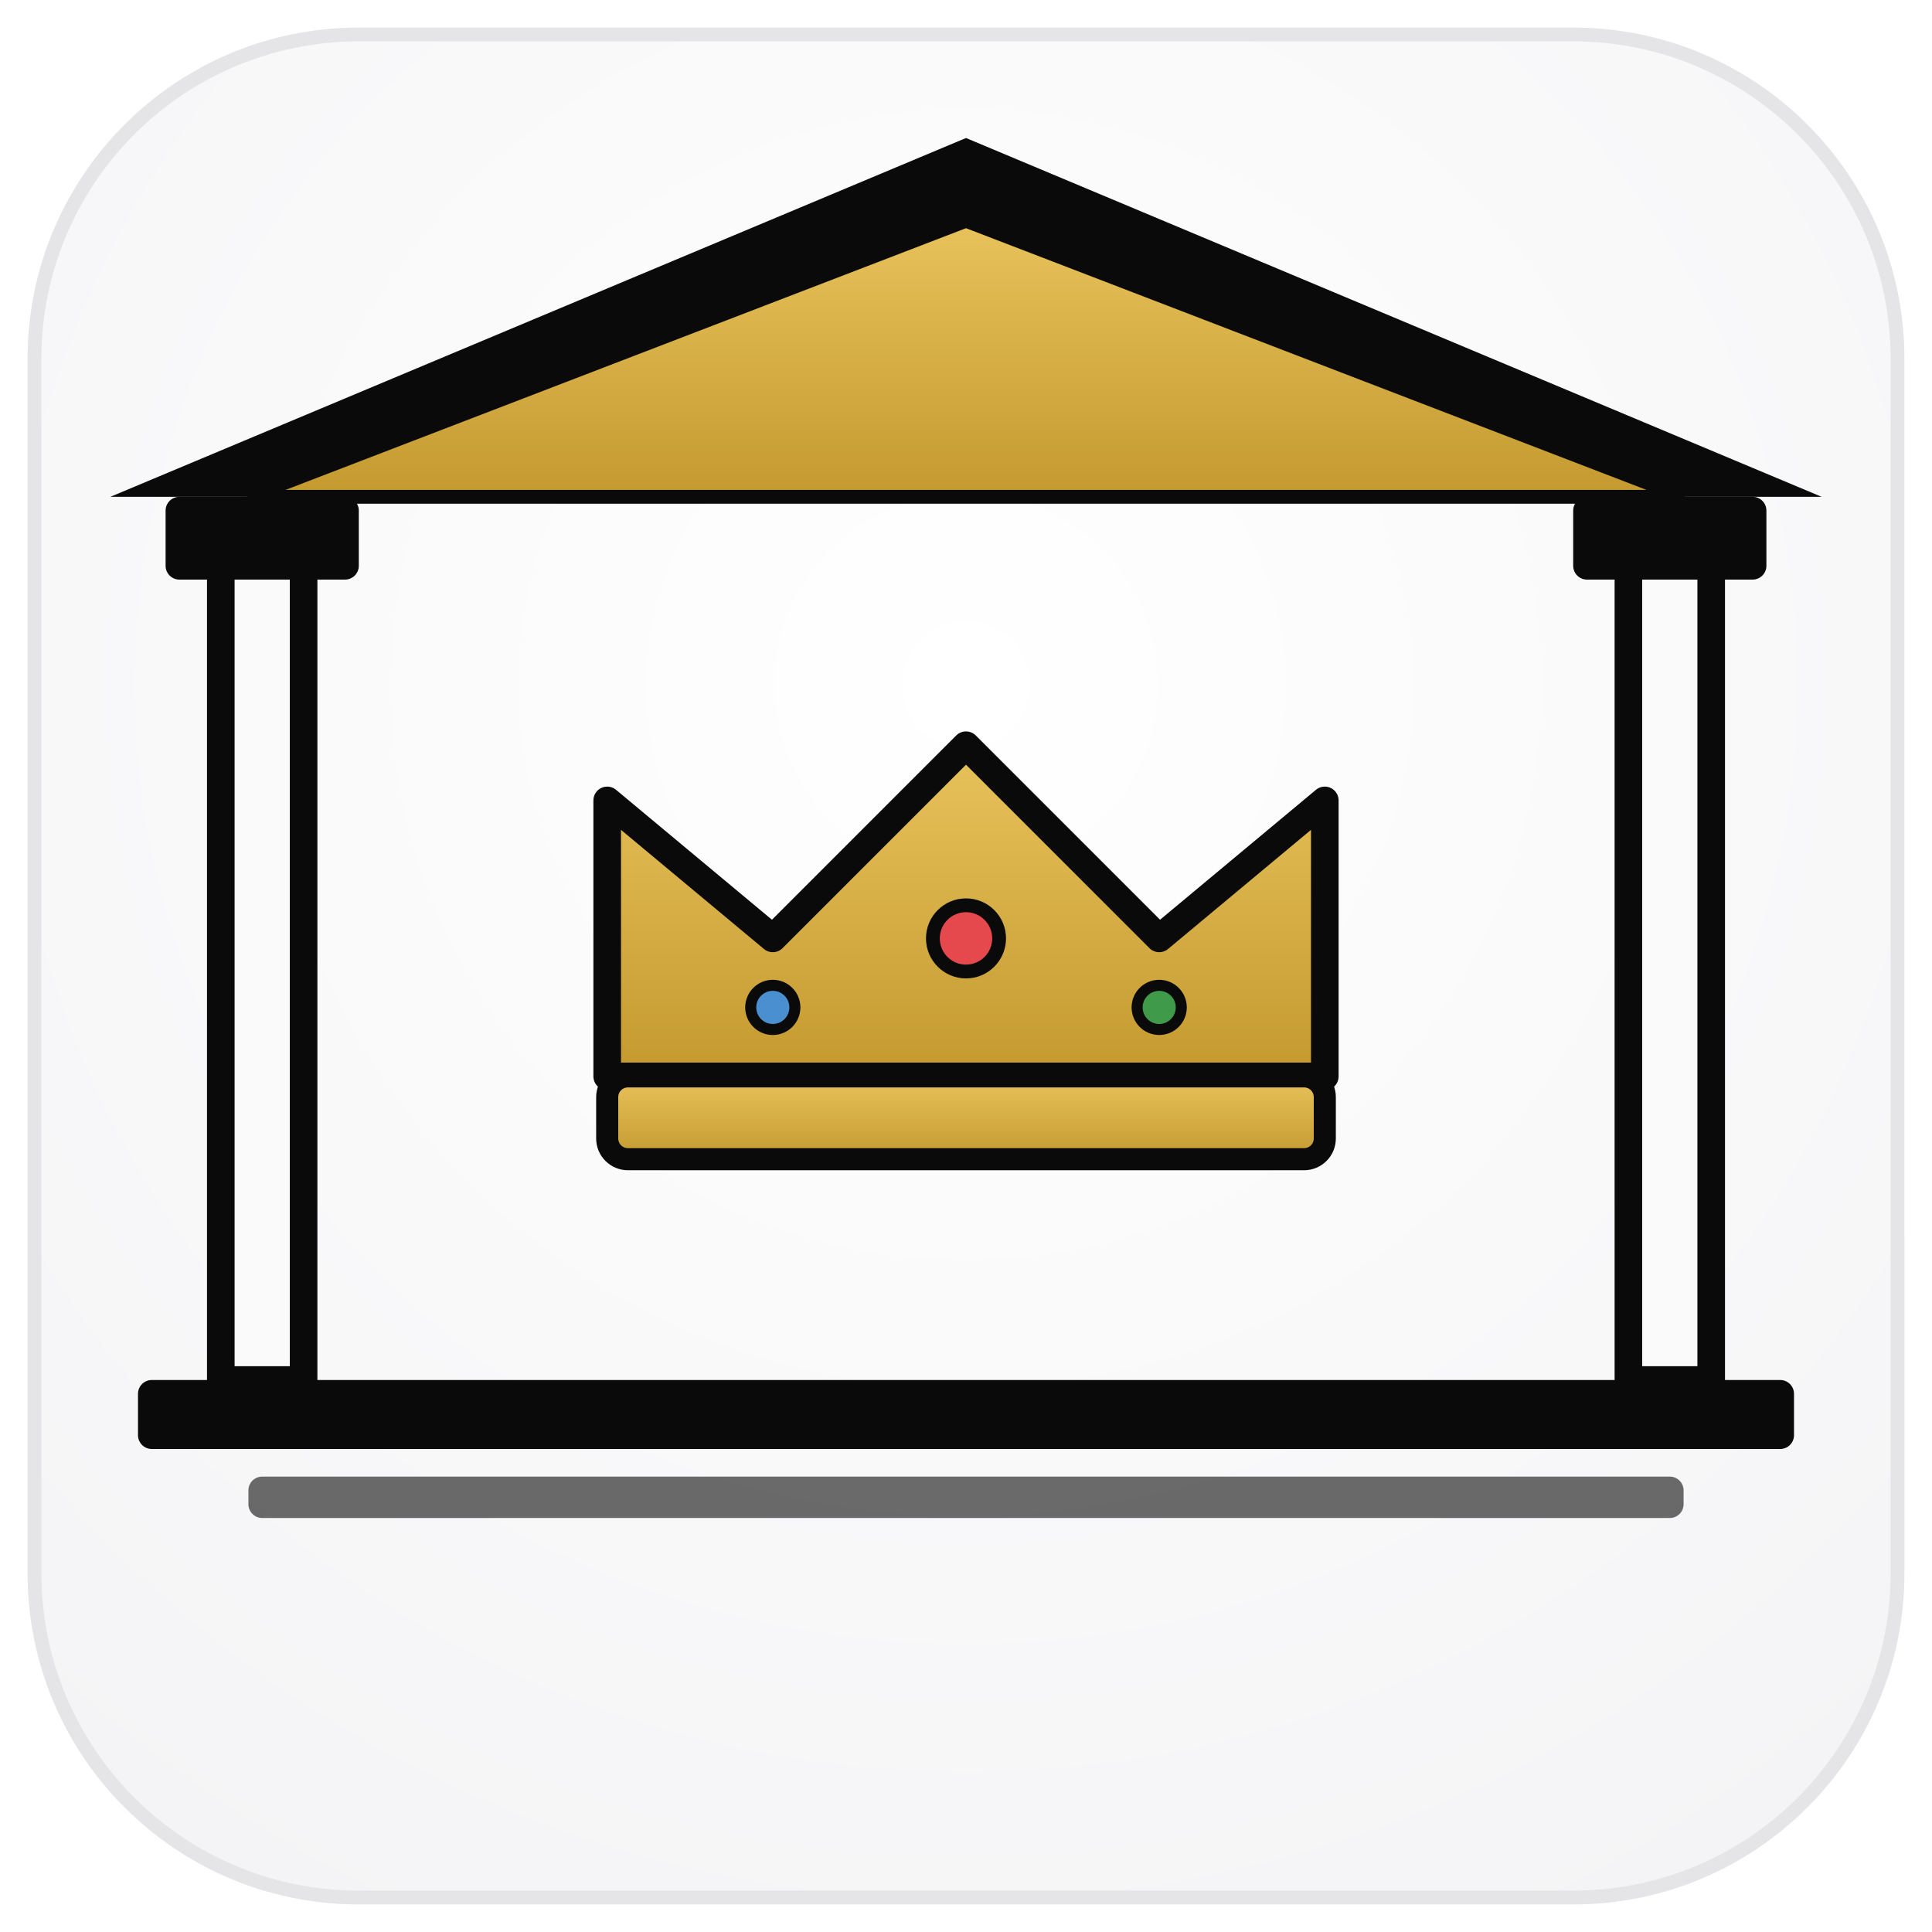
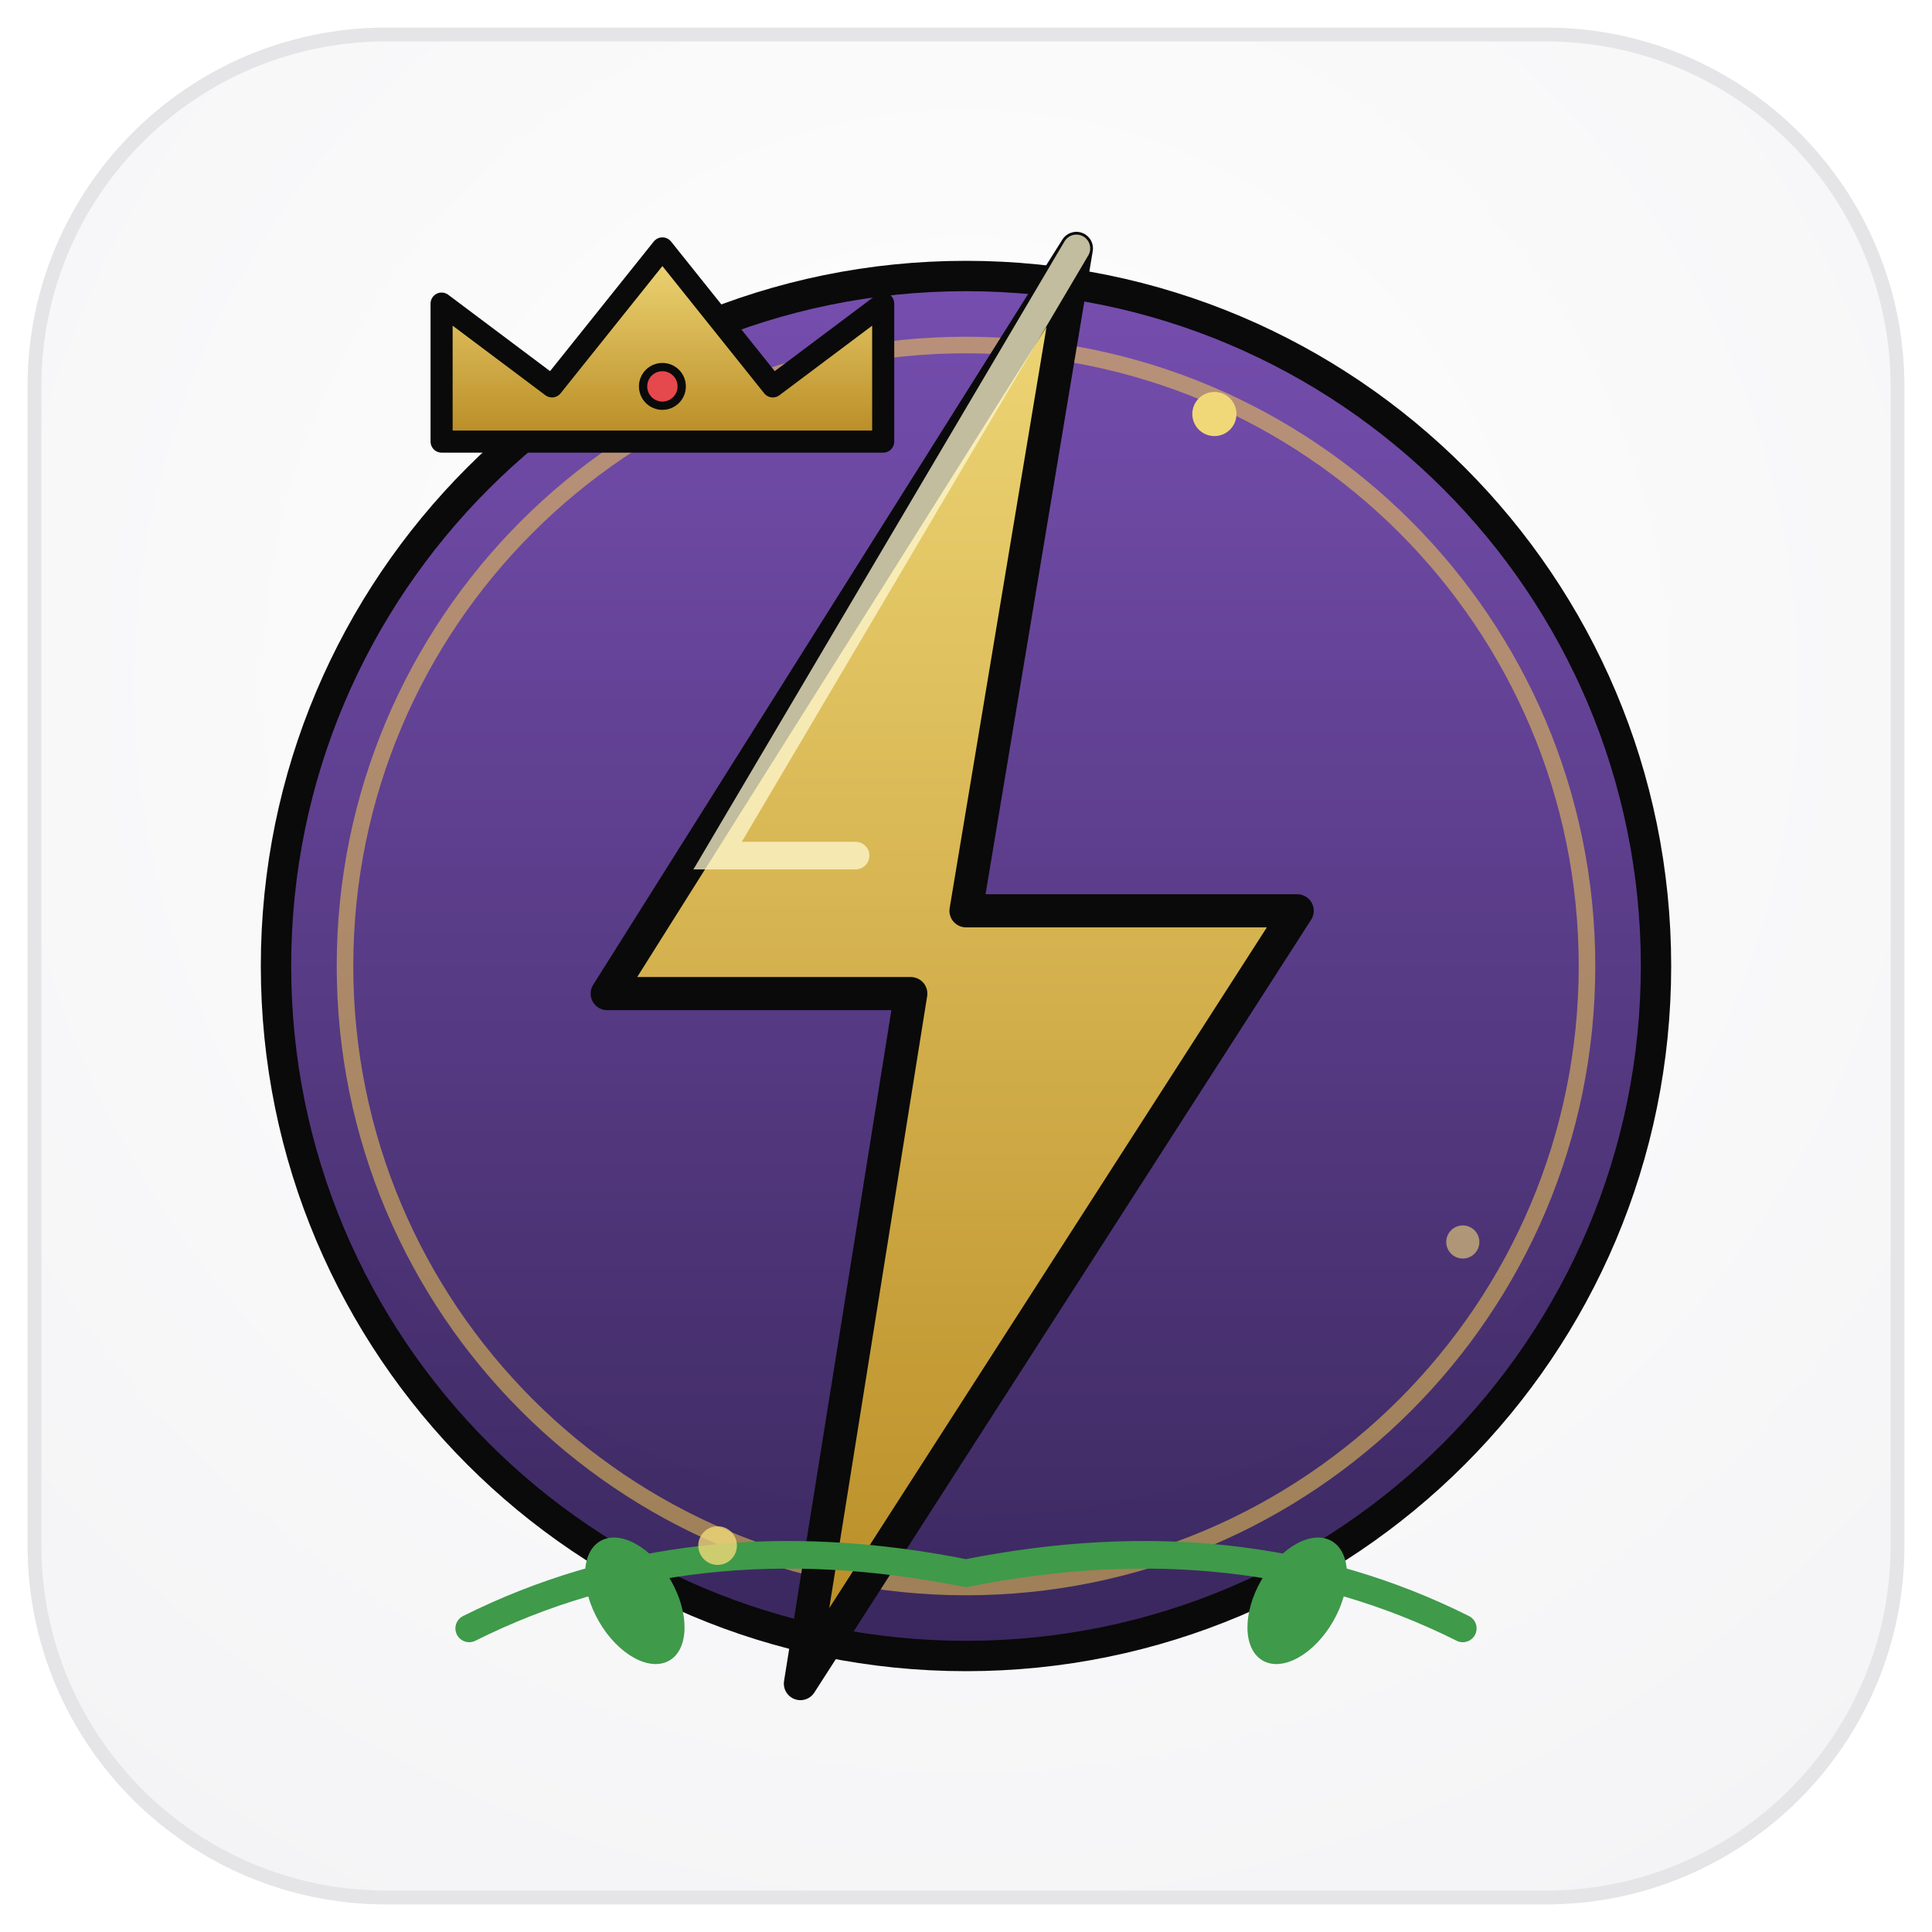
<svg xmlns="http://www.w3.org/2000/svg" viewBox="30 30 140 140" width="200" height="200">
  <defs>
-     <radialGradient id="ol-bg" cx="50%" cy="35%" r="75%">
+     <radialGradient id="ol-bg2" cx="50%" cy="35%" r="75%">
      <stop offset="0%" stop-color="#ffffff" />
      <stop offset="100%" stop-color="#f4f4f6" />
    </radialGradient>
-     <linearGradient id="ol-gold" x1="0" y1="0" x2="0" y2="1">
-       <stop offset="0%" stop-color="#e8c25c" />
-       <stop offset="100%" stop-color="#c49a2f" />
+     <linearGradient id="ol-gold2" x1="0" y1="0" x2="0" y2="1">
+       <stop offset="0%" stop-color="#f0d878" />
+       <stop offset="100%" stop-color="#b88b24" />
+     </linearGradient>
+     <linearGradient id="ol-royal" x1="0" y1="0" x2="0" y2="1">
+       <stop offset="0%" stop-color="#6a3fa8" />
+       <stop offset="100%" stop-color="#2a1650" />
    </linearGradient>
  </defs>
-   <rect x="32" y="32" width="136" height="136" rx="24" fill="url(#ol-bg)" />
-   <rect x="32.5" y="32.5" width="135" height="135" rx="23.5" fill="none" stroke="#e5e5e7" stroke-width="1" />
-   <rect x="46" y="70" width="6" height="60" fill="#fafafa" stroke="#0a0a0a" stroke-width="2" />
-   <rect x="148" y="70" width="6" height="60" fill="#fafafa" stroke="#0a0a0a" stroke-width="2" />
-   <rect x="42" y="66" width="14" height="6" rx="1" fill="#0a0a0a" />
-   <rect x="144" y="66" width="14" height="6" rx="1" fill="#0a0a0a" />
-   <path d="M38 66 L100 40 L162 66 Z" fill="#0a0a0a" />
-   <path d="M48 66 L100 46 L152 66 Z" fill="url(#ol-gold)" stroke="#0a0a0a" stroke-width="1" />
-   <path d="M74 108 L74 88 L86 98 L100 84 L114 98 L126 88 L126 108 Z" fill="url(#ol-gold)" stroke="#0a0a0a" stroke-width="2" stroke-linejoin="round" />
-   <rect x="74" y="108" width="52" height="6" rx="1.5" fill="url(#ol-gold)" stroke="#0a0a0a" stroke-width="1.6" />
-   <circle cx="100" cy="98" r="2.4" fill="#e5484d" stroke="#0a0a0a" stroke-width="1" />
-   <circle cx="86" cy="103" r="1.6" fill="#4a90d0" stroke="#0a0a0a" stroke-width=".8" />
-   <circle cx="114" cy="103" r="1.6" fill="#3f9a4a" stroke="#0a0a0a" stroke-width=".8" />
-   <rect x="40" y="130" width="120" height="5" rx="1" fill="#0a0a0a" />
-   <rect x="48" y="137" width="104" height="3" rx="1" fill="#0a0a0a" opacity=".6" />
+   <rect x="32" y="32" width="136" height="136" rx="26" fill="url(#ol-bg2)" />
+   <rect x="32.5" y="32.5" width="135" height="135" rx="25.5" fill="none" stroke="#e5e5e7" stroke-width="1" />
+   <circle cx="100" cy="100" r="50" fill="url(#ol-royal)" opacity=".92" />
+   <circle cx="100" cy="100" r="50" fill="none" stroke="#0a0a0a" stroke-width="2.2" />
+   <circle cx="100" cy="100" r="45" fill="none" stroke="rgba(240,200,80,.55)" stroke-width="1.2" />
+   <path d="M108 48 L74 102 L96 102 L88 152 L124 96 L100 96 Z" fill="url(#ol-gold2)" stroke="#0a0a0a" stroke-width="2.4" stroke-linejoin="round" />
+   <path d="M108 48 L82 92 L92 92" fill="none" stroke="#fff8d0" stroke-width="2" stroke-linecap="round" opacity=".75" />
+   <path d="M62 62 L62 52 L70 58 L78 48 L86 58 L94 52 L94 62 Z" fill="url(#ol-gold2)" stroke="#0a0a0a" stroke-width="1.6" stroke-linejoin="round" />
+   <circle cx="78" cy="58" r="1.4" fill="#e5484d" stroke="#0a0a0a" stroke-width=".6" />
+   <path d="M64 148 Q80 140 100 144 Q120 140 136 148" stroke="#3f9a4a" stroke-width="2" fill="none" stroke-linecap="round" />
+   <ellipse cx="76" cy="146" rx="3" ry="5" fill="#3f9a4a" transform="rotate(-30 76 146)" />
+   <ellipse cx="124" cy="146" rx="3" ry="5" fill="#3f9a4a" transform="rotate(30 124 146)" />
+   <circle cx="118" cy="60" r="1.6" fill="#f0d878" />
+   <circle cx="82" cy="142" r="1.4" fill="#f0d878" opacity=".8" />
+   <circle cx="136" cy="120" r="1.2" fill="#f0d878" opacity=".6" />
</svg>
